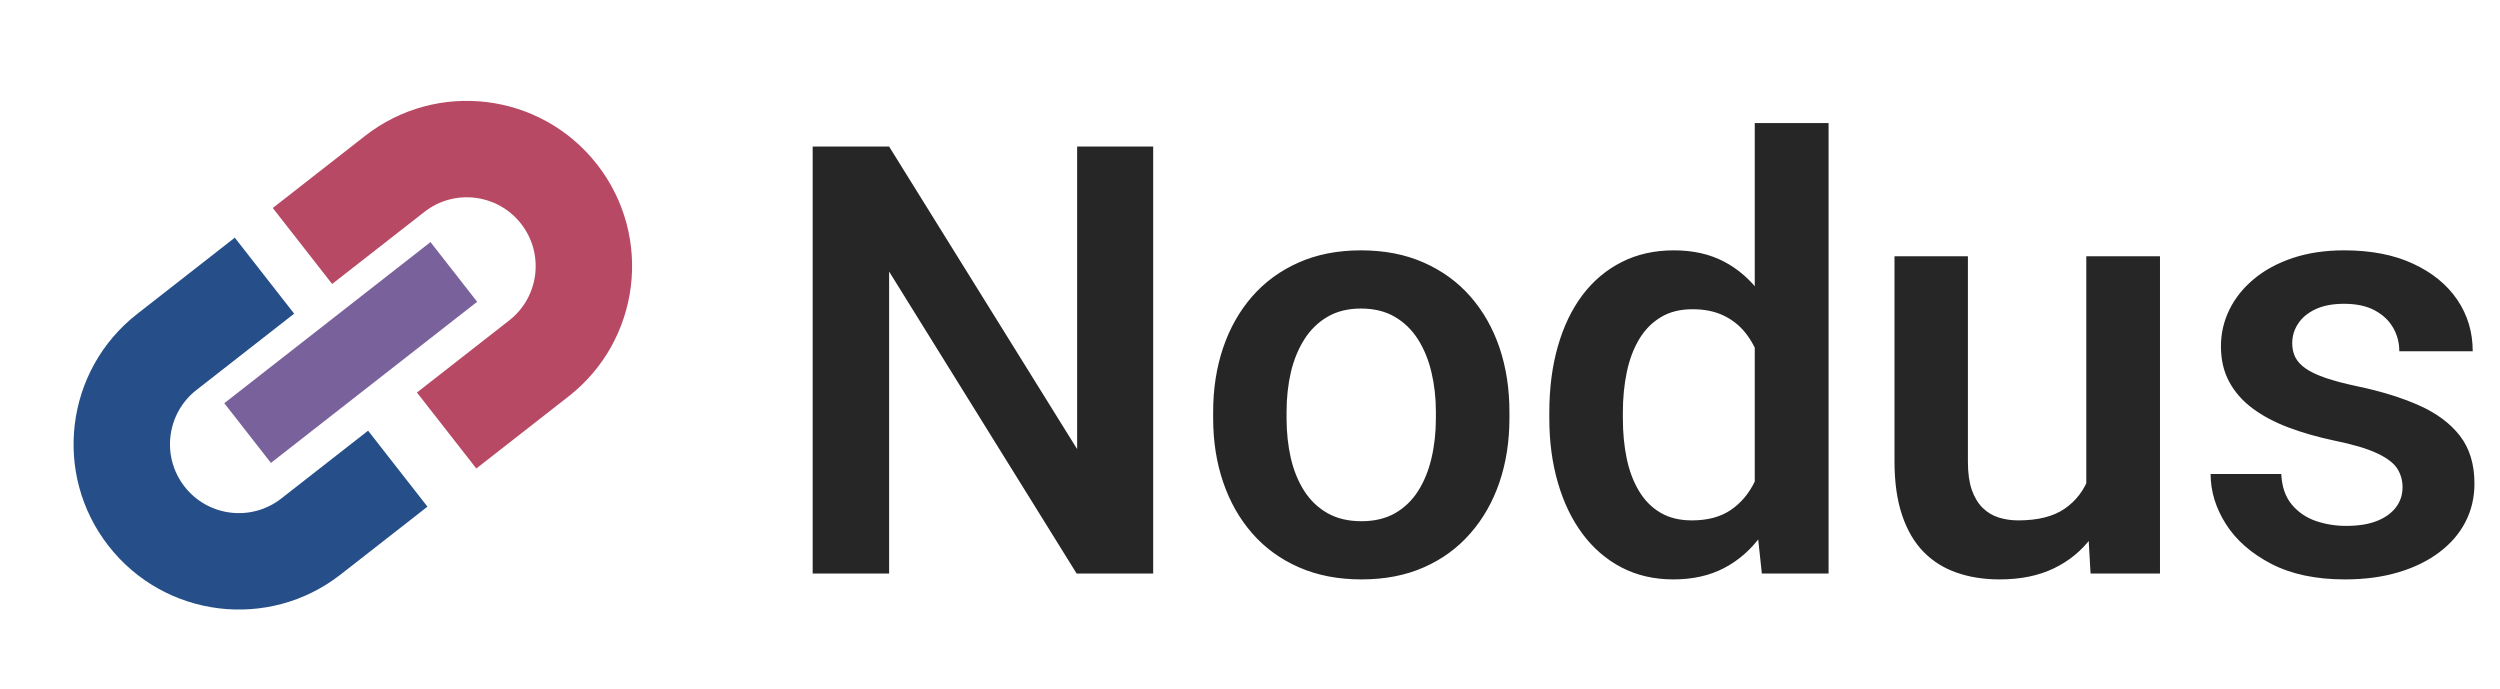
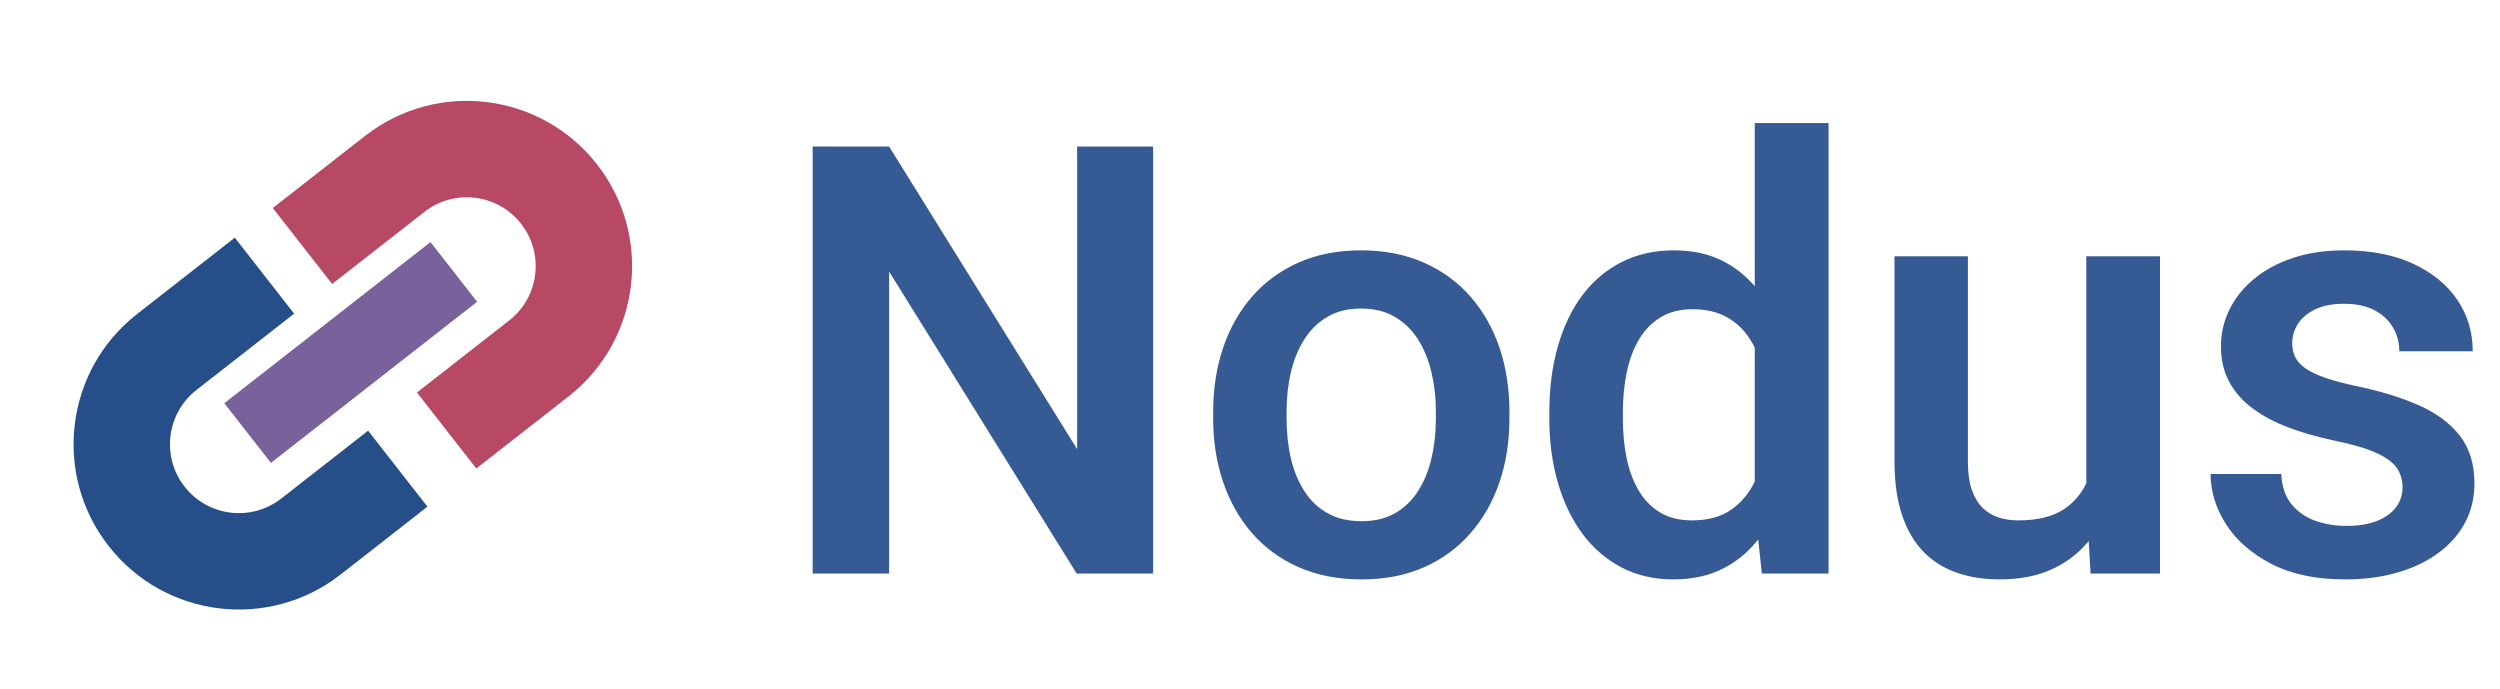
<svg xmlns="http://www.w3.org/2000/svg" width="363" height="100" viewBox="0 0 363 100" role="img">
  <g fill="#262626">
    <g id="symbol">
      <g transform="rotate(-38 50 50)">
        <path fill-rule="evenodd" d="M29 28H47V42H29A10 10 0 0 0 29 62H45V76H29A24 24 0 0 1 29 28Z" fill="#264F89" />
        <path fill-rule="evenodd" d="M71 28A24 24 0 0 1 71 76H54V62H71A10 10 0 0 0 71 42H54V28Z" fill="#B84964" />
        <path d="M31 46H69V57H31Z" fill="#79629B" />
      </g>
    </g>
-     <g id="wordmark" transform="translate(111.86 83.28)">
+     <g id="wordmark" fill="#365b94" transform="translate(111.86 83.28)">
      <path d="M55.58 -62V0H44.47L17.24 -43.85V0H6.14V-62H17.24L44.54 -18.07V-62ZM64.29 -22.54V-23.49Q64.29 -28.51 65.74 -32.79Q67.19 -37.06 69.95 -40.23Q72.71 -43.39 76.7 -45.16Q80.68 -46.93 85.75 -46.93Q90.86 -46.93 94.86 -45.16Q98.87 -43.39 101.64 -40.23Q104.42 -37.06 105.87 -32.79Q107.31 -28.51 107.31 -23.49V-22.54Q107.31 -17.54 105.87 -13.28Q104.42 -9.01 101.64 -5.84Q98.87 -2.66 94.9 -0.91Q90.93 0.85 85.83 0.85Q80.74 0.85 76.74 -0.91Q72.74 -2.66 69.96 -5.84Q67.19 -9.01 65.74 -13.28Q64.29 -17.54 64.29 -22.54ZM74.95 -23.49V-22.54Q74.95 -19.46 75.57 -16.75Q76.2 -14.05 77.52 -11.99Q78.84 -9.93 80.91 -8.76Q82.97 -7.6 85.83 -7.6Q88.65 -7.6 90.7 -8.76Q92.74 -9.93 94.05 -11.99Q95.36 -14.05 95.99 -16.75Q96.63 -19.46 96.63 -22.54V-23.49Q96.63 -26.51 95.99 -29.21Q95.36 -31.9 94.04 -33.99Q92.72 -36.08 90.66 -37.28Q88.61 -38.48 85.75 -38.48Q82.93 -38.48 80.89 -37.28Q78.84 -36.08 77.52 -33.99Q76.2 -31.9 75.57 -29.21Q74.95 -26.51 74.95 -23.49ZM142.93 -9.64V-65.41H153.65V0H143.96ZM113.1 -22.51V-23.4Q113.1 -28.66 114.34 -32.99Q115.57 -37.31 117.91 -40.43Q120.26 -43.54 123.61 -45.23Q126.96 -46.93 131.2 -46.93Q135.36 -46.93 138.48 -45.29Q141.6 -43.65 143.8 -40.62Q145.99 -37.59 147.31 -33.42Q148.63 -29.26 149.22 -24.2V-21.51Q148.66 -16.61 147.33 -12.52Q145.99 -8.43 143.8 -5.43Q141.6 -2.43 138.46 -0.79Q135.32 0.85 131.11 0.85Q126.92 0.85 123.58 -0.89Q120.24 -2.64 117.9 -5.79Q115.57 -8.94 114.34 -13.21Q113.1 -17.48 113.1 -22.51ZM123.78 -23.4V-22.51Q123.78 -19.42 124.33 -16.75Q124.88 -14.07 126.09 -12.04Q127.29 -10 129.2 -8.86Q131.1 -7.72 133.8 -7.72Q137.23 -7.72 139.45 -9.23Q141.67 -10.75 142.92 -13.34Q144.17 -15.94 144.6 -19.17V-26.47Q144.35 -29.01 143.6 -31.19Q142.85 -33.36 141.56 -34.97Q140.27 -36.58 138.37 -37.48Q136.47 -38.38 133.89 -38.38Q131.18 -38.38 129.27 -37.21Q127.35 -36.05 126.13 -34Q124.91 -31.95 124.35 -29.24Q123.78 -26.52 123.78 -23.4ZM191.07 -10.88V-46.07H201.77V0H191.69ZM192.51 -20.45 195.98 -20.53Q195.98 -15.91 194.96 -12Q193.94 -8.08 191.8 -5.21Q189.66 -2.34 186.35 -0.75Q183.04 0.85 178.47 0.85Q175.08 0.85 172.28 -0.12Q169.47 -1.09 167.45 -3.14Q165.43 -5.2 164.33 -8.46Q163.22 -11.73 163.22 -16.32V-46.07H173.88V-16.23Q173.88 -13.8 174.44 -12.17Q175.01 -10.54 176.01 -9.55Q177.02 -8.56 178.34 -8.14Q179.67 -7.72 181.2 -7.72Q185.46 -7.72 187.92 -9.41Q190.38 -11.1 191.44 -13.99Q192.51 -16.88 192.51 -20.45ZM236.99 -12.53Q236.99 -14.02 236.23 -15.23Q235.46 -16.44 233.32 -17.45Q231.18 -18.47 227.06 -19.31Q223.43 -20.08 220.4 -21.22Q217.37 -22.37 215.19 -24Q213.01 -25.63 211.82 -27.85Q210.62 -30.07 210.62 -32.99Q210.62 -35.81 211.85 -38.32Q213.08 -40.83 215.41 -42.77Q217.74 -44.71 221.05 -45.82Q224.37 -46.93 228.52 -46.93Q234.35 -46.93 238.52 -44.99Q242.69 -43.06 244.94 -39.75Q247.18 -36.44 247.18 -32.28H236.52Q236.52 -34.12 235.63 -35.68Q234.74 -37.25 232.96 -38.21Q231.19 -39.17 228.5 -39.17Q225.99 -39.17 224.31 -38.36Q222.64 -37.56 221.81 -36.26Q220.97 -34.97 220.97 -33.43Q220.97 -32.3 221.42 -31.4Q221.87 -30.51 222.93 -29.77Q223.98 -29.04 225.8 -28.41Q227.61 -27.79 230.33 -27.21Q235.56 -26.12 239.38 -24.42Q243.21 -22.72 245.32 -20Q247.43 -17.27 247.43 -13.06Q247.43 -10.01 246.11 -7.47Q244.79 -4.93 242.3 -3.07Q239.82 -1.2 236.37 -0.18Q232.92 0.85 228.62 0.85Q222.31 0.85 217.95 -1.4Q213.59 -3.66 211.35 -7.17Q209.12 -10.68 209.12 -14.46H219.38Q219.51 -11.7 220.9 -10.03Q222.28 -8.37 224.38 -7.64Q226.49 -6.92 228.79 -6.92Q231.47 -6.92 233.28 -7.64Q235.09 -8.37 236.04 -9.63Q236.99 -10.89 236.99 -12.53Z" />
    </g>
  </g>
</svg>
